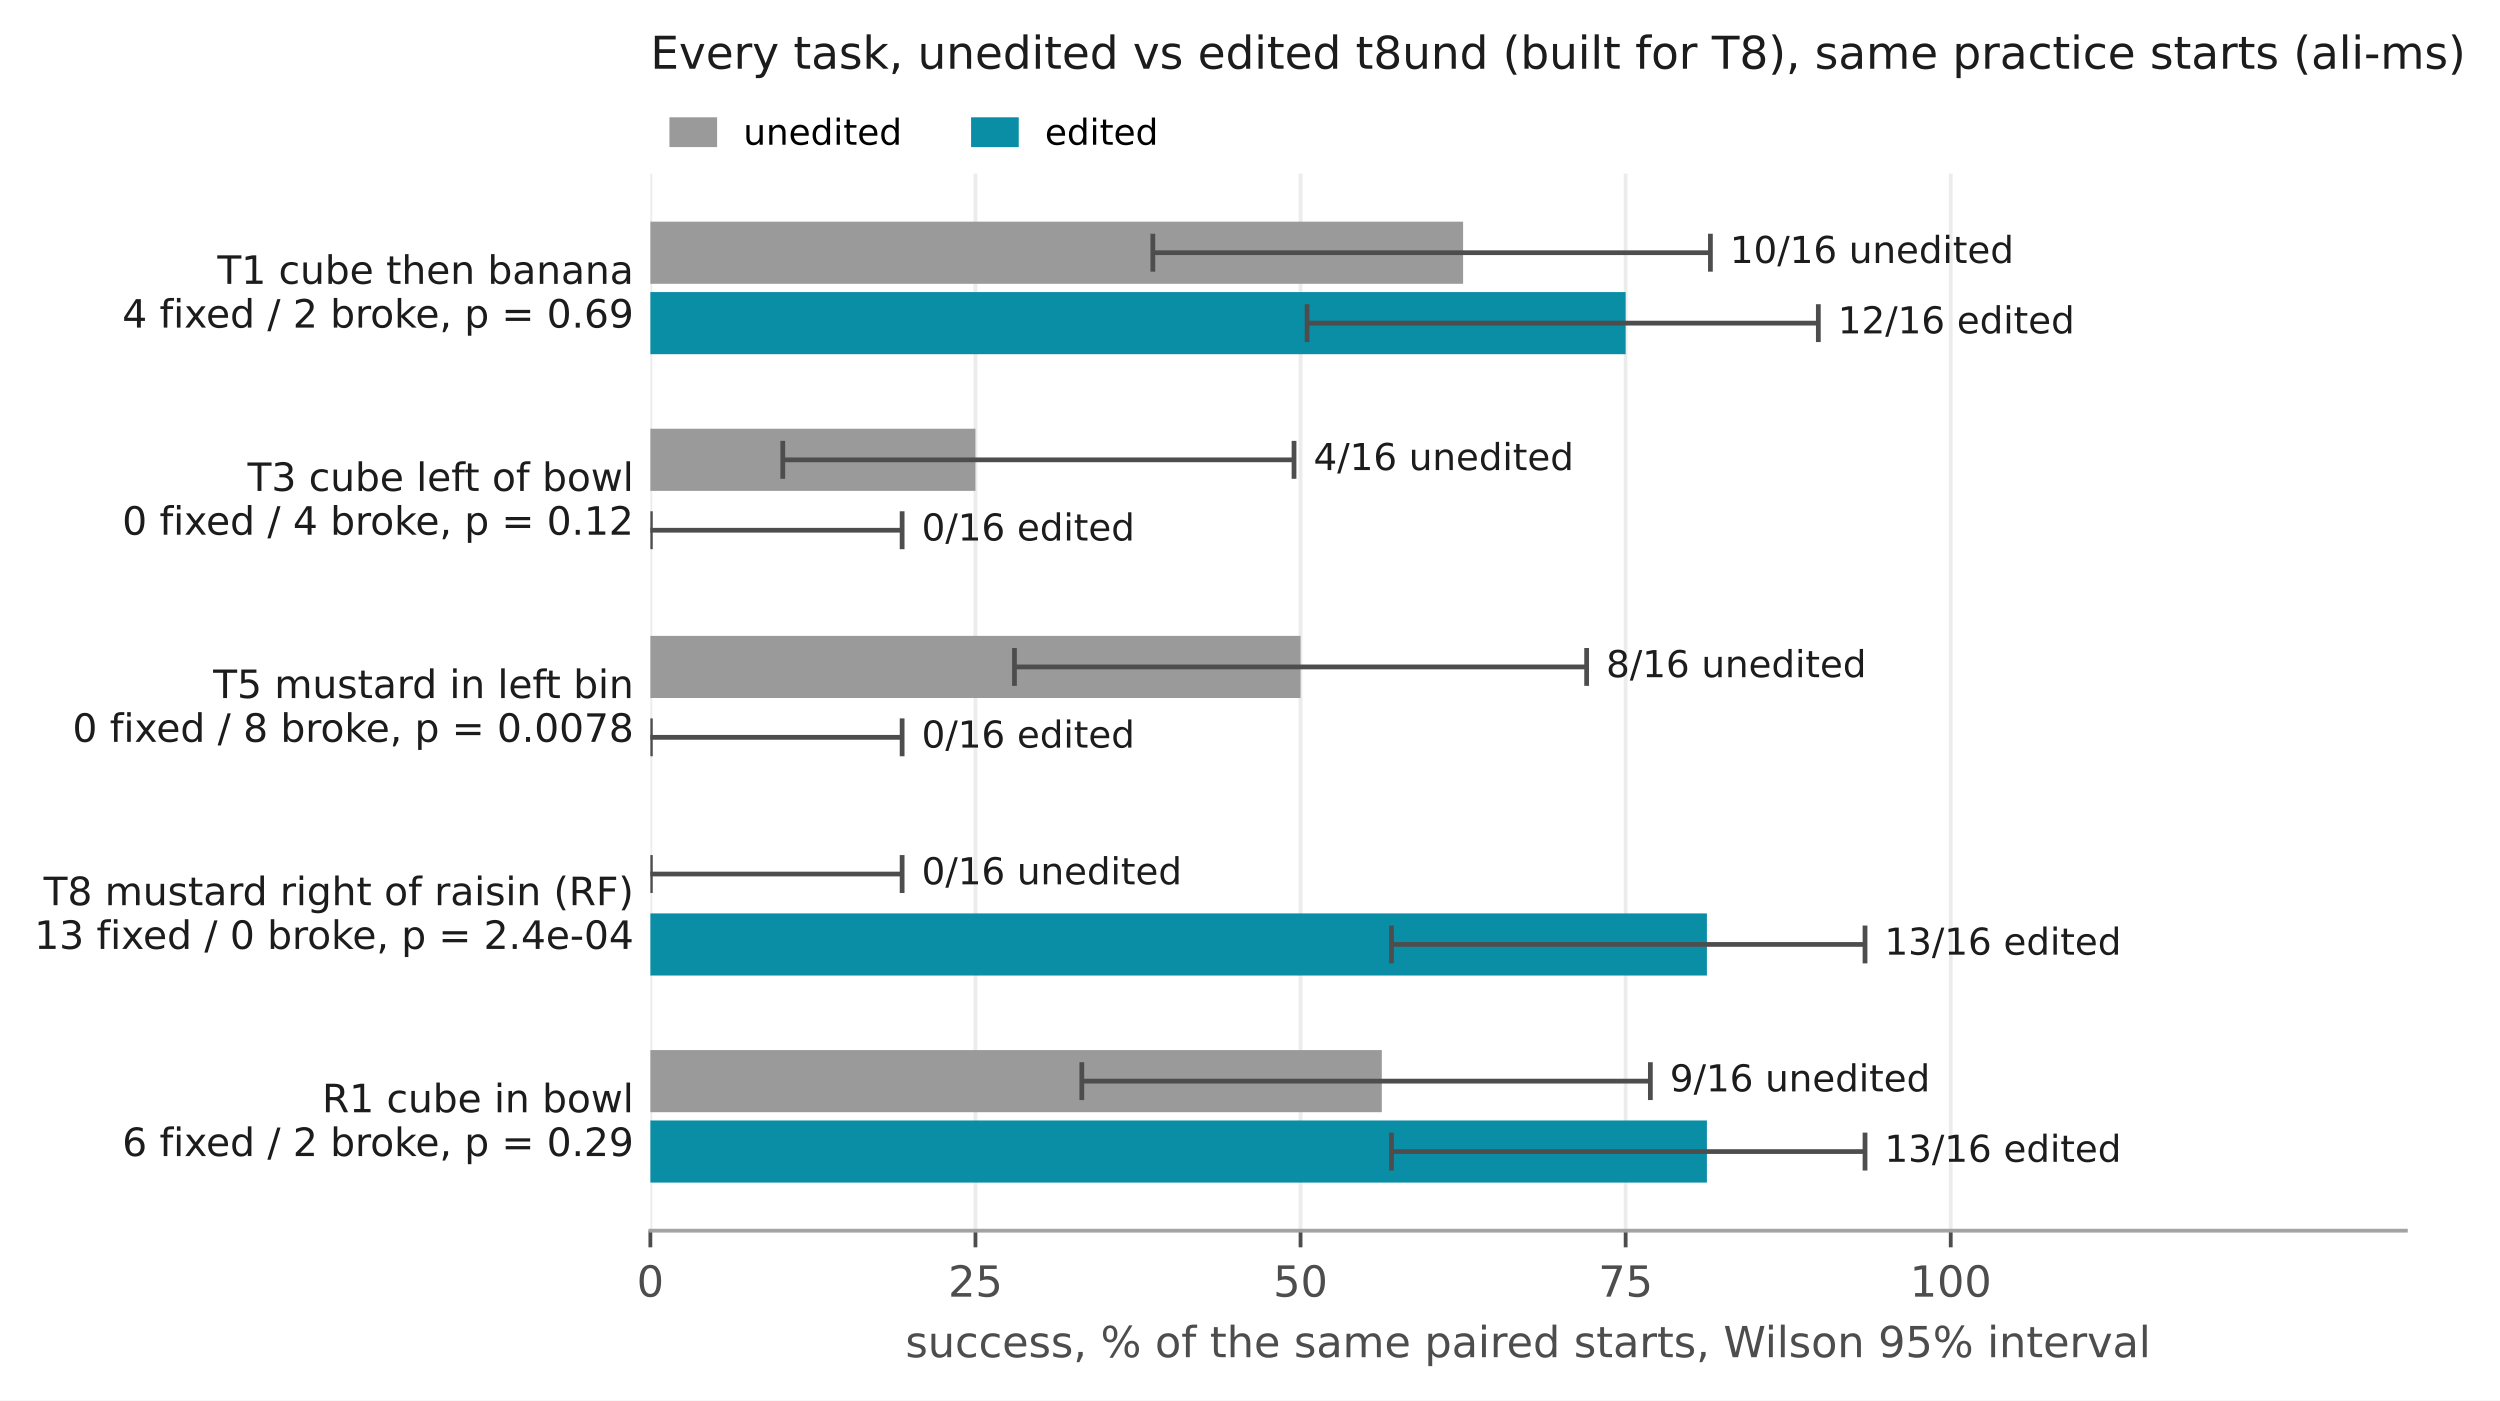
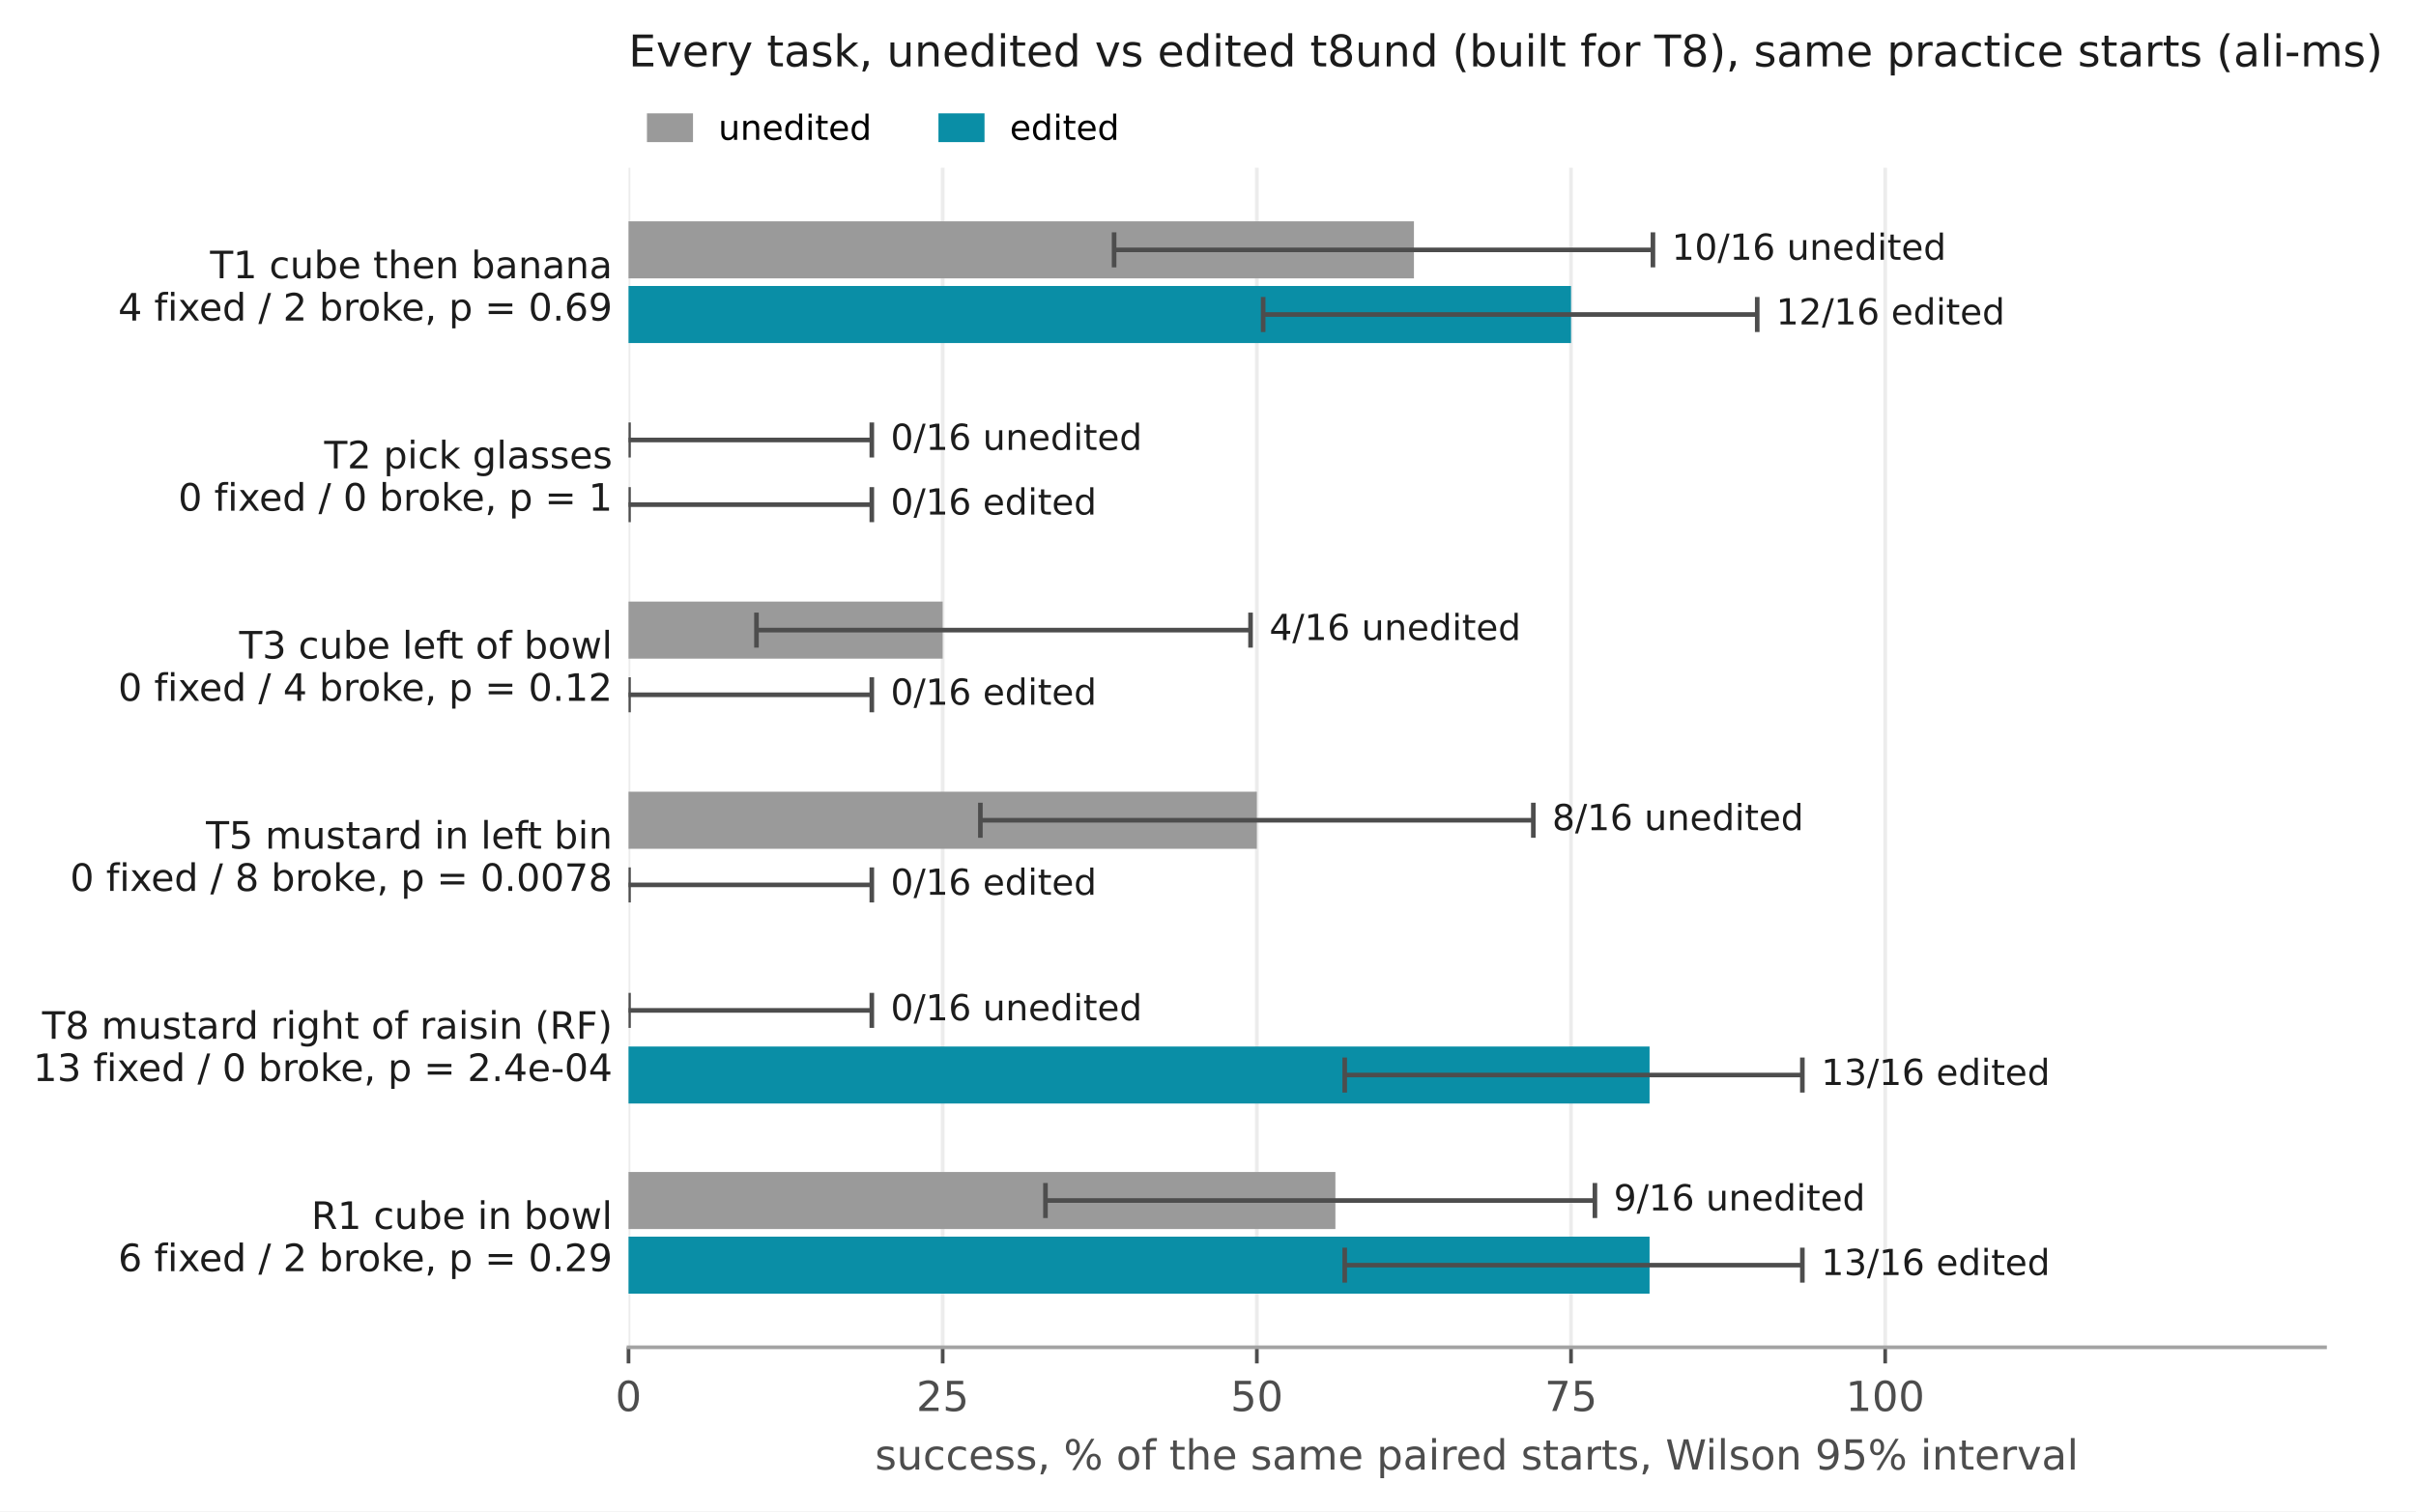
- <svg xmlns="http://www.w3.org/2000/svg" xmlns:xlink="http://www.w3.org/1999/xlink" width="524.466pt" height="293.799pt" viewBox="0 0 524.466 293.799" version="1.1">
+ <svg xmlns="http://www.w3.org/2000/svg" xmlns:xlink="http://www.w3.org/1999/xlink" width="524.466pt" height="328.172pt" viewBox="0 0 524.466 328.172" version="1.1">
  <defs>
    <style type="text/css">*{stroke-linejoin: round; stroke-linecap: butt}</style>
  </defs>
  <g id="figure_1">
    <g id="patch_1">
-       <path d="M 0 293.799  L 524.466 293.799  L 524.466 0  L 0 0  z " style="fill: #ffffff" />
+       <path d="M 0 328.172  L 524.466 328.172  L 524.466 0  L 0 0  z " style="fill: #ffffff" />
    </g>
    <g id="axes_1">
      <g id="patch_2">
-         <path d="M 136.438 258.179  L 504.718 258.179  L 504.718 36.419  L 136.438 36.419  z " style="fill: #ffffff" />
+         <path d="M 136.438 292.551  L 504.718 292.551  L 504.718 36.419  L 136.438 36.419  z " style="fill: #ffffff" />
      </g>
      <g id="matplotlib.axis_1">
        <g id="xtick_1">
          <g id="line2d_1">
-             <path d="M 136.438 258.179  L 136.438 36.419  " clip-path="url(#p67a9d9fee5)" style="fill: none; stroke: #ececec; stroke-width: 0.8; stroke-linecap: square" />
+             <path d="M 136.438 292.551  L 136.438 36.419  " clip-path="url(#p2f807b9f64)" style="fill: none; stroke: #ececec; stroke-width: 0.8; stroke-linecap: square" />
          </g>
          <g id="line2d_2">
            <defs>
-               <path id="m4350e3a8eb" d="M 0 0  L 0 3.5  " style="stroke: #4d4d4d; stroke-width: 0.8" />
+               <path id="maca1ee7cf3" d="M 0 0  L 0 3.5  " style="stroke: #4d4d4d; stroke-width: 0.8" />
            </defs>
            <g>
-               <use xlink:href="#m4350e3a8eb" x="136.438" y="258.179" style="fill: #4d4d4d; stroke: #4d4d4d; stroke-width: 0.8" />
+               <use xlink:href="#maca1ee7cf3" x="136.438" y="292.551" style="fill: #4d4d4d; stroke: #4d4d4d; stroke-width: 0.8" />
            </g>
          </g>
          <g id="text_1">
-             <text style="font-size: 9px; font-family: 'DejaVu Sans'; text-anchor: middle; fill: #4d4d4d" x="136.438" y="272.017" transform="rotate(-0 136.438 272.0171)">0</text>
+             <text style="font-size: 9px; font-family: 'DejaVu Sans'; text-anchor: middle; fill: #4d4d4d" x="136.438" y="306.39" transform="rotate(-0 136.438 306.3899)">0</text>
          </g>
        </g>
        <g id="xtick_2">
          <g id="line2d_3">
-             <path d="M 204.638 258.179  L 204.638 36.419  " clip-path="url(#p67a9d9fee5)" style="fill: none; stroke: #ececec; stroke-width: 0.8; stroke-linecap: square" />
+             <path d="M 204.638 292.551  L 204.638 36.419  " clip-path="url(#p2f807b9f64)" style="fill: none; stroke: #ececec; stroke-width: 0.8; stroke-linecap: square" />
          </g>
          <g id="line2d_4">
            <g>
-               <use xlink:href="#m4350e3a8eb" x="204.638" y="258.179" style="fill: #4d4d4d; stroke: #4d4d4d; stroke-width: 0.8" />
+               <use xlink:href="#maca1ee7cf3" x="204.638" y="292.551" style="fill: #4d4d4d; stroke: #4d4d4d; stroke-width: 0.8" />
            </g>
          </g>
          <g id="text_2">
-             <text style="font-size: 9px; font-family: 'DejaVu Sans'; text-anchor: middle; fill: #4d4d4d" x="204.638" y="272.017" transform="rotate(-0 204.638 272.0171)">25</text>
+             <text style="font-size: 9px; font-family: 'DejaVu Sans'; text-anchor: middle; fill: #4d4d4d" x="204.638" y="306.39" transform="rotate(-0 204.638 306.3899)">25</text>
          </g>
        </g>
        <g id="xtick_3">
          <g id="line2d_5">
-             <path d="M 272.838 258.179  L 272.838 36.419  " clip-path="url(#p67a9d9fee5)" style="fill: none; stroke: #ececec; stroke-width: 0.8; stroke-linecap: square" />
+             <path d="M 272.838 292.551  L 272.838 36.419  " clip-path="url(#p2f807b9f64)" style="fill: none; stroke: #ececec; stroke-width: 0.8; stroke-linecap: square" />
          </g>
          <g id="line2d_6">
            <g>
-               <use xlink:href="#m4350e3a8eb" x="272.838" y="258.179" style="fill: #4d4d4d; stroke: #4d4d4d; stroke-width: 0.8" />
+               <use xlink:href="#maca1ee7cf3" x="272.838" y="292.551" style="fill: #4d4d4d; stroke: #4d4d4d; stroke-width: 0.8" />
            </g>
          </g>
          <g id="text_3">
-             <text style="font-size: 9px; font-family: 'DejaVu Sans'; text-anchor: middle; fill: #4d4d4d" x="272.838" y="272.017" transform="rotate(-0 272.838 272.0171)">50</text>
+             <text style="font-size: 9px; font-family: 'DejaVu Sans'; text-anchor: middle; fill: #4d4d4d" x="272.838" y="306.39" transform="rotate(-0 272.838 306.3899)">50</text>
          </g>
        </g>
        <g id="xtick_4">
          <g id="line2d_7">
-             <path d="M 341.038 258.179  L 341.038 36.419  " clip-path="url(#p67a9d9fee5)" style="fill: none; stroke: #ececec; stroke-width: 0.8; stroke-linecap: square" />
+             <path d="M 341.038 292.551  L 341.038 36.419  " clip-path="url(#p2f807b9f64)" style="fill: none; stroke: #ececec; stroke-width: 0.8; stroke-linecap: square" />
          </g>
          <g id="line2d_8">
            <g>
-               <use xlink:href="#m4350e3a8eb" x="341.038" y="258.179" style="fill: #4d4d4d; stroke: #4d4d4d; stroke-width: 0.8" />
+               <use xlink:href="#maca1ee7cf3" x="341.038" y="292.551" style="fill: #4d4d4d; stroke: #4d4d4d; stroke-width: 0.8" />
            </g>
          </g>
          <g id="text_4">
-             <text style="font-size: 9px; font-family: 'DejaVu Sans'; text-anchor: middle; fill: #4d4d4d" x="341.038" y="272.017" transform="rotate(-0 341.038 272.0171)">75</text>
+             <text style="font-size: 9px; font-family: 'DejaVu Sans'; text-anchor: middle; fill: #4d4d4d" x="341.038" y="306.39" transform="rotate(-0 341.038 306.3899)">75</text>
          </g>
        </g>
        <g id="xtick_5">
          <g id="line2d_9">
-             <path d="M 409.238 258.179  L 409.238 36.419  " clip-path="url(#p67a9d9fee5)" style="fill: none; stroke: #ececec; stroke-width: 0.8; stroke-linecap: square" />
+             <path d="M 409.238 292.551  L 409.238 36.419  " clip-path="url(#p2f807b9f64)" style="fill: none; stroke: #ececec; stroke-width: 0.8; stroke-linecap: square" />
          </g>
          <g id="line2d_10">
            <g>
-               <use xlink:href="#m4350e3a8eb" x="409.238" y="258.179" style="fill: #4d4d4d; stroke: #4d4d4d; stroke-width: 0.8" />
+               <use xlink:href="#maca1ee7cf3" x="409.238" y="292.551" style="fill: #4d4d4d; stroke: #4d4d4d; stroke-width: 0.8" />
            </g>
          </g>
          <g id="text_5">
-             <text style="font-size: 9px; font-family: 'DejaVu Sans'; text-anchor: middle; fill: #4d4d4d" x="409.238" y="272.017" transform="rotate(-0 409.238 272.0171)">100</text>
+             <text style="font-size: 9px; font-family: 'DejaVu Sans'; text-anchor: middle; fill: #4d4d4d" x="409.238" y="306.39" transform="rotate(-0 409.238 306.3899)">100</text>
          </g>
        </g>
        <g id="text_6">
-           <text style="font-size: 9px; font-family: 'DejaVu Sans'; text-anchor: middle; fill: #4d4d4d" x="320.578" y="284.727" transform="rotate(-0 320.578 284.7274)">success, % of the same paired starts, Wilson 95% interval</text>
+           <text style="font-size: 9px; font-family: 'DejaVu Sans'; text-anchor: middle; fill: #4d4d4d" x="320.578" y="319.1" transform="rotate(-0 320.578 319.1002)">success, % of the same paired starts, Wilson 95% interval</text>
        </g>
      </g>
      <g id="matplotlib.axis_2">
        <g id="ytick_1">
          <g id="line2d_11" />
          <g id="text_7">
-             <text style="font-size: 8.2px; font-family: 'DejaVu Sans'; fill: #1c1c1c" transform="translate(67.56609 233.3424)">R1 cube in bowl</text>
-             <text style="font-size: 8.2px; font-family: 'DejaVu Sans'; fill: #1c1c1c" transform="translate(25.63847 242.5246)">6 fixed / 2 broke, p = 0.29</text>
+             <text style="font-size: 8.2px; font-family: 'DejaVu Sans'; fill: #1c1c1c" transform="translate(67.56609 266.845)">R1 cube in bowl</text>
+             <text style="font-size: 8.2px; font-family: 'DejaVu Sans'; fill: #1c1c1c" transform="translate(25.63847 276.0272)">6 fixed / 2 broke, p = 0.29</text>
          </g>
        </g>
        <g id="ytick_2">
          <g id="line2d_12" />
          <g id="text_8">
-             <text style="font-size: 8.2px; font-family: 'DejaVu Sans'; fill: #1c1c1c" transform="translate(9.150062 189.8941)">T8 mustard right of raisin (RF)</text>
-             <text style="font-size: 8.2px; font-family: 'DejaVu Sans'; fill: #1c1c1c" transform="translate(7.2 199.0763)">13 fixed / 0 broke, p = 2.4e-04</text>
+             <text style="font-size: 8.2px; font-family: 'DejaVu Sans'; fill: #1c1c1c" transform="translate(9.150062 225.5599)">T8 mustard right of raisin (RF)</text>
+             <text style="font-size: 8.2px; font-family: 'DejaVu Sans'; fill: #1c1c1c" transform="translate(7.2 234.7421)">13 fixed / 0 broke, p = 2.4e-04</text>
          </g>
        </g>
        <g id="ytick_3">
          <g id="line2d_13" />
          <g id="text_9">
-             <text style="font-size: 8.2px; font-family: 'DejaVu Sans'; fill: #1c1c1c" transform="translate(44.72269 146.4458)">T5 mustard in left bin</text>
-             <text style="font-size: 8.2px; font-family: 'DejaVu Sans'; fill: #1c1c1c" transform="translate(15.20397 155.6281)">0 fixed / 8 broke, p = 0.0078</text>
+             <text style="font-size: 8.2px; font-family: 'DejaVu Sans'; fill: #1c1c1c" transform="translate(44.72269 184.2748)">T5 mustard in left bin</text>
+             <text style="font-size: 8.2px; font-family: 'DejaVu Sans'; fill: #1c1c1c" transform="translate(15.20397 193.457)">0 fixed / 8 broke, p = 0.0078</text>
          </g>
        </g>
        <g id="ytick_4">
          <g id="line2d_14" />
          <g id="text_10">
-             <text style="font-size: 8.2px; font-family: 'DejaVu Sans'; fill: #1c1c1c" transform="translate(51.93869 102.9976)">T3 cube left of bowl</text>
-             <text style="font-size: 8.2px; font-family: 'DejaVu Sans'; fill: #1c1c1c" transform="translate(25.63847 112.1798)">0 fixed / 4 broke, p = 0.12</text>
+             <text style="font-size: 8.2px; font-family: 'DejaVu Sans'; fill: #1c1c1c" transform="translate(51.93869 142.9897)">T3 cube left of bowl</text>
+             <text style="font-size: 8.2px; font-family: 'DejaVu Sans'; fill: #1c1c1c" transform="translate(25.63847 152.1719)">0 fixed / 4 broke, p = 0.12</text>
          </g>
        </g>
        <g id="ytick_5">
          <g id="line2d_15" />
          <g id="text_11">
-             <text style="font-size: 8.2px; font-family: 'DejaVu Sans'; fill: #1c1c1c" transform="translate(45.60931 59.54929)">T1 cube then banana</text>
-             <text style="font-size: 8.2px; font-family: 'DejaVu Sans'; fill: #1c1c1c" transform="translate(25.63847 68.7315)">4 fixed / 2 broke, p = 0.69</text>
+             <text style="font-size: 8.2px; font-family: 'DejaVu Sans'; fill: #1c1c1c" transform="translate(70.38997 101.7046)">T2 pick glasses</text>
+             <text style="font-size: 8.2px; font-family: 'DejaVu Sans'; fill: #1c1c1c" transform="translate(38.67903 110.8868)">0 fixed / 0 broke, p = 1</text>
+           </g>
+         </g>
+         <g id="ytick_6">
+           <g id="line2d_16" />
+           <g id="text_12">
+             <text style="font-size: 8.2px; font-family: 'DejaVu Sans'; fill: #1c1c1c" transform="translate(45.60931 60.41948)">T1 cube then banana</text>
+             <text style="font-size: 8.2px; font-family: 'DejaVu Sans'; fill: #1c1c1c" transform="translate(25.63847 69.60168)">4 fixed / 2 broke, p = 0.69</text>
          </g>
        </g>
      </g>
      <g id="patch_3">
-         <path d="M 136.438 59.533  L 306.938 59.533  L 306.938 46.499  L 136.438 46.499  z " clip-path="url(#p67a9d9fee5)" style="fill: #9a9a9a" />
+         <path d="M 136.438 60.446  L 306.938 60.446  L 306.938 48.061  L 136.438 48.061  z " clip-path="url(#p2f807b9f64)" style="fill: #9a9a9a" />
      </g>
      <g id="patch_4">
-         <path d="M 136.438 74.305  L 341.038 74.305  L 341.038 61.271  L 136.438 61.271  z " clip-path="url(#p67a9d9fee5)" style="fill: #0a8ea6" />
+         <path d="M 136.438 74.483  L 341.038 74.483  L 341.038 62.098  L 136.438 62.098  z " clip-path="url(#p2f807b9f64)" style="fill: #0a8ea6" />
      </g>
      <g id="patch_5">
-         <path d="M 136.438 102.981  L 204.638 102.981  L 204.638 89.947  L 136.438 89.947  z " clip-path="url(#p67a9d9fee5)" style="fill: #9a9a9a" />
+         <path d="M 136.438 101.732  L 136.438 101.732  L 136.438 89.346  L 136.438 89.346  z " clip-path="url(#p2f807b9f64)" style="fill: #9a9a9a" />
      </g>
      <g id="patch_6">
-         <path d="M 136.438 117.754  L 136.438 117.754  L 136.438 104.719  L 136.438 104.719  z " clip-path="url(#p67a9d9fee5)" style="fill: #0a8ea6" />
+         <path d="M 136.438 115.768  L 136.438 115.768  L 136.438 103.383  L 136.438 103.383  z " clip-path="url(#p2f807b9f64)" style="fill: #0a8ea6" />
      </g>
      <g id="patch_7">
-         <path d="M 136.438 146.43  L 272.838 146.43  L 272.838 133.395  L 136.438 133.395  z " clip-path="url(#p67a9d9fee5)" style="fill: #9a9a9a" />
+         <path d="M 136.438 143.017  L 204.638 143.017  L 204.638 130.631  L 136.438 130.631  z " clip-path="url(#p2f807b9f64)" style="fill: #9a9a9a" />
      </g>
      <g id="patch_8">
-         <path d="M 136.438 161.202  L 136.438 161.202  L 136.438 148.167  L 136.438 148.167  z " clip-path="url(#p67a9d9fee5)" style="fill: #0a8ea6" />
+         <path d="M 136.438 157.054  L 136.438 157.054  L 136.438 144.668  L 136.438 144.668  z " clip-path="url(#p2f807b9f64)" style="fill: #0a8ea6" />
      </g>
      <g id="patch_9">
-         <path d="M 136.438 189.878  L 136.438 189.878  L 136.438 176.843  L 136.438 176.843  z " clip-path="url(#p67a9d9fee5)" style="fill: #9a9a9a" />
+         <path d="M 136.438 184.302  L 272.838 184.302  L 272.838 171.916  L 136.438 171.916  z " clip-path="url(#p2f807b9f64)" style="fill: #9a9a9a" />
      </g>
      <g id="patch_10">
-         <path d="M 136.438 204.65  L 358.088 204.65  L 358.088 191.616  L 136.438 191.616  z " clip-path="url(#p67a9d9fee5)" style="fill: #0a8ea6" />
+         <path d="M 136.438 198.339  L 136.438 198.339  L 136.438 185.953  L 136.438 185.953  z " clip-path="url(#p2f807b9f64)" style="fill: #0a8ea6" />
      </g>
      <g id="patch_11">
-         <path d="M 136.438 233.326  L 289.888 233.326  L 289.888 220.292  L 136.438 220.292  z " clip-path="url(#p67a9d9fee5)" style="fill: #9a9a9a" />
+         <path d="M 136.438 225.587  L 136.438 225.587  L 136.438 213.201  L 136.438 213.201  z " clip-path="url(#p2f807b9f64)" style="fill: #9a9a9a" />
      </g>
      <g id="patch_12">
-         <path d="M 136.438 248.099  L 358.088 248.099  L 358.088 235.064  L 136.438 235.064  z " clip-path="url(#p67a9d9fee5)" style="fill: #0a8ea6" />
+         <path d="M 136.438 239.624  L 358.088 239.624  L 358.088 227.238  L 136.438 227.238  z " clip-path="url(#p2f807b9f64)" style="fill: #0a8ea6" />
      </g>
      <g id="patch_13">
-         <path d="M 136.438 258.179  L 504.718 258.179  " style="fill: none; stroke: #a3a3a3; stroke-width: 0.8; stroke-linejoin: miter; stroke-linecap: square" />
-       </g>
-       <g id="line2d_16">
-         <path d="M 241.851 53.016  L 358.821 53.016  " clip-path="url(#p67a9d9fee5)" style="fill: none; stroke: #4d4d4d" />
+         <path d="M 136.438 266.872  L 289.888 266.872  L 289.888 254.486  L 136.438 254.486  z " clip-path="url(#p2f807b9f64)" style="fill: #9a9a9a" />
+       </g>
+       <g id="patch_14">
+         <path d="M 136.438 280.909  L 358.088 280.909  L 358.088 268.523  L 136.438 268.523  z " clip-path="url(#p2f807b9f64)" style="fill: #0a8ea6" />
+       </g>
+       <g id="patch_15">
+         <path d="M 136.438 292.551  L 504.718 292.551  " style="fill: none; stroke: #a3a3a3; stroke-width: 0.8; stroke-linejoin: miter; stroke-linecap: square" />
      </g>
      <g id="line2d_17">
-         <path d="M 241.851 56.492  L 241.851 49.54  " clip-path="url(#p67a9d9fee5)" style="fill: none; stroke: #4d4d4d; stroke-linecap: square" />
+         <path d="M 241.851 54.254  L 358.821 54.254  " clip-path="url(#p2f807b9f64)" style="fill: none; stroke: #4d4d4d" />
      </g>
      <g id="line2d_18">
-         <path d="M 358.821 56.492  L 358.821 49.54  " clip-path="url(#p67a9d9fee5)" style="fill: none; stroke: #4d4d4d; stroke-linecap: square" />
-       </g>
-       <g id="text_12">
-         <text style="font-size: 7.8px; font-family: 'DejaVu Sans'; text-anchor: start; fill: #1c1c1c" x="362.913" y="55.168" transform="rotate(-0 362.9132 55.16807)">10/16 unedited</text>
+         <path d="M 241.851 57.556  L 241.851 50.951  " clip-path="url(#p2f807b9f64)" style="fill: none; stroke: #4d4d4d; stroke-linecap: square" />
      </g>
      <g id="line2d_19">
-         <path d="M 274.207 67.788  L 381.461 67.788  " clip-path="url(#p67a9d9fee5)" style="fill: none; stroke: #4d4d4d" />
+         <path d="M 358.821 57.556  L 358.821 50.951  " clip-path="url(#p2f807b9f64)" style="fill: none; stroke: #4d4d4d; stroke-linecap: square" />
+       </g>
+       <g id="text_13">
+         <text style="font-size: 7.8px; font-family: 'DejaVu Sans'; text-anchor: start; fill: #1c1c1c" x="362.913" y="56.406" transform="rotate(-0 362.9132 56.40599)">10/16 unedited</text>
      </g>
      <g id="line2d_20">
-         <path d="M 274.207 71.264  L 274.207 64.312  " clip-path="url(#p67a9d9fee5)" style="fill: none; stroke: #4d4d4d; stroke-linecap: square" />
+         <path d="M 274.207 68.291  L 381.461 68.291  " clip-path="url(#p2f807b9f64)" style="fill: none; stroke: #4d4d4d" />
      </g>
      <g id="line2d_21">
-         <path d="M 381.461 71.264  L 381.461 64.312  " clip-path="url(#p67a9d9fee5)" style="fill: none; stroke: #4d4d4d; stroke-linecap: square" />
-       </g>
-       <g id="text_13">
-         <text style="font-size: 7.8px; font-family: 'DejaVu Sans'; text-anchor: start; fill: #1c1c1c" x="385.553" y="69.94" transform="rotate(-0 385.5534 69.94048)">12/16 edited</text>
+         <path d="M 274.207 71.593  L 274.207 64.988  " clip-path="url(#p2f807b9f64)" style="fill: none; stroke: #4d4d4d; stroke-linecap: square" />
      </g>
      <g id="line2d_22">
-         <path d="M 164.215 96.464  L 271.469 96.464  " clip-path="url(#p67a9d9fee5)" style="fill: none; stroke: #4d4d4d" />
+         <path d="M 381.461 71.593  L 381.461 64.988  " clip-path="url(#p2f807b9f64)" style="fill: none; stroke: #4d4d4d; stroke-linecap: square" />
+       </g>
+       <g id="text_14">
+         <text style="font-size: 7.8px; font-family: 'DejaVu Sans'; text-anchor: start; fill: #1c1c1c" x="385.553" y="70.443" transform="rotate(-0 385.5534 70.44293)">12/16 edited</text>
      </g>
      <g id="line2d_23">
-         <path d="M 164.215 99.94  L 164.215 92.988  " clip-path="url(#p67a9d9fee5)" style="fill: none; stroke: #4d4d4d; stroke-linecap: square" />
+         <path d="M 136.438 95.539  L 189.254 95.539  " clip-path="url(#p2f807b9f64)" style="fill: none; stroke: #4d4d4d" />
      </g>
      <g id="line2d_24">
-         <path d="M 271.469 99.94  L 271.469 92.988  " clip-path="url(#p67a9d9fee5)" style="fill: none; stroke: #4d4d4d; stroke-linecap: square" />
-       </g>
-       <g id="text_14">
-         <text style="font-size: 7.8px; font-family: 'DejaVu Sans'; text-anchor: start; fill: #1c1c1c" x="275.561" y="98.616" transform="rotate(-0 275.5614 98.61634)">4/16 unedited</text>
+         <path d="M 136.438 98.842  L 136.438 92.236  " clip-path="url(#p2f807b9f64)" style="fill: none; stroke: #4d4d4d; stroke-linecap: square" />
      </g>
      <g id="line2d_25">
-         <path d="M 136.438 111.236  L 189.254 111.236  " clip-path="url(#p67a9d9fee5)" style="fill: none; stroke: #4d4d4d" />
+         <path d="M 189.254 98.842  L 189.254 92.236  " clip-path="url(#p2f807b9f64)" style="fill: none; stroke: #4d4d4d; stroke-linecap: square" />
+       </g>
+       <g id="text_15">
+         <text style="font-size: 7.8px; font-family: 'DejaVu Sans'; text-anchor: start; fill: #1c1c1c" x="193.346" y="97.691" transform="rotate(-0 193.3462 97.6911)">0/16 unedited</text>
      </g>
      <g id="line2d_26">
-         <path d="M 136.438 114.712  L 136.438 107.761  " clip-path="url(#p67a9d9fee5)" style="fill: none; stroke: #4d4d4d; stroke-linecap: square" />
+         <path d="M 136.438 109.576  L 189.254 109.576  " clip-path="url(#p2f807b9f64)" style="fill: none; stroke: #4d4d4d" />
      </g>
      <g id="line2d_27">
-         <path d="M 189.254 114.712  L 189.254 107.761  " clip-path="url(#p67a9d9fee5)" style="fill: none; stroke: #4d4d4d; stroke-linecap: square" />
-       </g>
-       <g id="text_15">
-         <text style="font-size: 7.8px; font-family: 'DejaVu Sans'; text-anchor: start; fill: #1c1c1c" x="193.346" y="113.389" transform="rotate(-0 193.3462 113.3888)">0/16 edited</text>
+         <path d="M 136.438 112.879  L 136.438 106.273  " clip-path="url(#p2f807b9f64)" style="fill: none; stroke: #4d4d4d; stroke-linecap: square" />
      </g>
      <g id="line2d_28">
-         <path d="M 212.821 139.912  L 332.855 139.912  " clip-path="url(#p67a9d9fee5)" style="fill: none; stroke: #4d4d4d" />
+         <path d="M 189.254 112.879  L 189.254 106.273  " clip-path="url(#p2f807b9f64)" style="fill: none; stroke: #4d4d4d; stroke-linecap: square" />
+       </g>
+       <g id="text_16">
+         <text style="font-size: 7.8px; font-family: 'DejaVu Sans'; text-anchor: start; fill: #1c1c1c" x="193.346" y="111.728" transform="rotate(-0 193.3462 111.728)">0/16 edited</text>
      </g>
      <g id="line2d_29">
-         <path d="M 212.821 143.388  L 212.821 136.436  " clip-path="url(#p67a9d9fee5)" style="fill: none; stroke: #4d4d4d; stroke-linecap: square" />
+         <path d="M 164.215 136.824  L 271.469 136.824  " clip-path="url(#p2f807b9f64)" style="fill: none; stroke: #4d4d4d" />
      </g>
      <g id="line2d_30">
-         <path d="M 332.855 143.388  L 332.855 136.436  " clip-path="url(#p67a9d9fee5)" style="fill: none; stroke: #4d4d4d; stroke-linecap: square" />
-       </g>
-       <g id="text_16">
-         <text style="font-size: 7.8px; font-family: 'DejaVu Sans'; text-anchor: start; fill: #1c1c1c" x="336.947" y="142.065" transform="rotate(-0 336.9472 142.0646)">8/16 unedited</text>
+         <path d="M 164.215 140.127  L 164.215 133.521  " clip-path="url(#p2f807b9f64)" style="fill: none; stroke: #4d4d4d; stroke-linecap: square" />
      </g>
      <g id="line2d_31">
-         <path d="M 136.438 154.685  L 189.254 154.685  " clip-path="url(#p67a9d9fee5)" style="fill: none; stroke: #4d4d4d" />
+         <path d="M 271.469 140.127  L 271.469 133.521  " clip-path="url(#p2f807b9f64)" style="fill: none; stroke: #4d4d4d; stroke-linecap: square" />
+       </g>
+       <g id="text_17">
+         <text style="font-size: 7.8px; font-family: 'DejaVu Sans'; text-anchor: start; fill: #1c1c1c" x="275.561" y="138.976" transform="rotate(-0 275.5614 138.9762)">4/16 unedited</text>
      </g>
      <g id="line2d_32">
-         <path d="M 136.438 158.161  L 136.438 151.209  " clip-path="url(#p67a9d9fee5)" style="fill: none; stroke: #4d4d4d; stroke-linecap: square" />
+         <path d="M 136.438 150.861  L 189.254 150.861  " clip-path="url(#p2f807b9f64)" style="fill: none; stroke: #4d4d4d" />
      </g>
      <g id="line2d_33">
-         <path d="M 189.254 158.161  L 189.254 151.209  " clip-path="url(#p67a9d9fee5)" style="fill: none; stroke: #4d4d4d; stroke-linecap: square" />
-       </g>
-       <g id="text_17">
-         <text style="font-size: 7.8px; font-family: 'DejaVu Sans'; text-anchor: start; fill: #1c1c1c" x="193.346" y="156.837" transform="rotate(-0 193.3462 156.837)">0/16 edited</text>
+         <path d="M 136.438 154.164  L 136.438 147.558  " clip-path="url(#p2f807b9f64)" style="fill: none; stroke: #4d4d4d; stroke-linecap: square" />
      </g>
      <g id="line2d_34">
-         <path d="M 136.438 183.361  L 189.254 183.361  " clip-path="url(#p67a9d9fee5)" style="fill: none; stroke: #4d4d4d" />
+         <path d="M 189.254 154.164  L 189.254 147.558  " clip-path="url(#p2f807b9f64)" style="fill: none; stroke: #4d4d4d; stroke-linecap: square" />
+       </g>
+       <g id="text_18">
+         <text style="font-size: 7.8px; font-family: 'DejaVu Sans'; text-anchor: start; fill: #1c1c1c" x="193.346" y="153.013" transform="rotate(-0 193.3462 153.0131)">0/16 edited</text>
      </g>
      <g id="line2d_35">
-         <path d="M 136.438 186.836  L 136.438 179.885  " clip-path="url(#p67a9d9fee5)" style="fill: none; stroke: #4d4d4d; stroke-linecap: square" />
+         <path d="M 212.821 178.109  L 332.855 178.109  " clip-path="url(#p2f807b9f64)" style="fill: none; stroke: #4d4d4d" />
      </g>
      <g id="line2d_36">
-         <path d="M 189.254 186.836  L 189.254 179.885  " clip-path="url(#p67a9d9fee5)" style="fill: none; stroke: #4d4d4d; stroke-linecap: square" />
-       </g>
-       <g id="text_18">
-         <text style="font-size: 7.8px; font-family: 'DejaVu Sans'; text-anchor: start; fill: #1c1c1c" x="193.346" y="185.513" transform="rotate(-0 193.3462 185.5129)">0/16 unedited</text>
+         <path d="M 212.821 181.412  L 212.821 174.806  " clip-path="url(#p2f807b9f64)" style="fill: none; stroke: #4d4d4d; stroke-linecap: square" />
      </g>
      <g id="line2d_37">
-         <path d="M 291.91 198.133  L 391.256 198.133  " clip-path="url(#p67a9d9fee5)" style="fill: none; stroke: #4d4d4d" />
+         <path d="M 332.855 181.412  L 332.855 174.806  " clip-path="url(#p2f807b9f64)" style="fill: none; stroke: #4d4d4d; stroke-linecap: square" />
+       </g>
+       <g id="text_19">
+         <text style="font-size: 7.8px; font-family: 'DejaVu Sans'; text-anchor: start; fill: #1c1c1c" x="336.947" y="180.261" transform="rotate(-0 336.9472 180.2613)">8/16 unedited</text>
      </g>
      <g id="line2d_38">
-         <path d="M 291.91 201.609  L 291.91 194.657  " clip-path="url(#p67a9d9fee5)" style="fill: none; stroke: #4d4d4d; stroke-linecap: square" />
+         <path d="M 136.438 192.146  L 189.254 192.146  " clip-path="url(#p2f807b9f64)" style="fill: none; stroke: #4d4d4d" />
      </g>
      <g id="line2d_39">
-         <path d="M 391.256 201.609  L 391.256 194.657  " clip-path="url(#p67a9d9fee5)" style="fill: none; stroke: #4d4d4d; stroke-linecap: square" />
-       </g>
-       <g id="text_19">
-         <text style="font-size: 7.8px; font-family: 'DejaVu Sans'; text-anchor: start; fill: #1c1c1c" x="395.348" y="200.285" transform="rotate(-0 395.3481 200.2853)">13/16 edited</text>
+         <path d="M 136.438 195.449  L 136.438 188.843  " clip-path="url(#p2f807b9f64)" style="fill: none; stroke: #4d4d4d; stroke-linecap: square" />
      </g>
      <g id="line2d_40">
-         <path d="M 226.949 226.809  L 346.225 226.809  " clip-path="url(#p67a9d9fee5)" style="fill: none; stroke: #4d4d4d" />
+         <path d="M 189.254 195.449  L 189.254 188.843  " clip-path="url(#p2f807b9f64)" style="fill: none; stroke: #4d4d4d; stroke-linecap: square" />
+       </g>
+       <g id="text_20">
+         <text style="font-size: 7.8px; font-family: 'DejaVu Sans'; text-anchor: start; fill: #1c1c1c" x="193.346" y="194.298" transform="rotate(-0 193.3462 194.2982)">0/16 edited</text>
      </g>
      <g id="line2d_41">
-         <path d="M 226.949 230.285  L 226.949 223.333  " clip-path="url(#p67a9d9fee5)" style="fill: none; stroke: #4d4d4d; stroke-linecap: square" />
+         <path d="M 136.438 219.394  L 189.254 219.394  " clip-path="url(#p2f807b9f64)" style="fill: none; stroke: #4d4d4d" />
      </g>
      <g id="line2d_42">
-         <path d="M 346.225 230.285  L 346.225 223.333  " clip-path="url(#p67a9d9fee5)" style="fill: none; stroke: #4d4d4d; stroke-linecap: square" />
-       </g>
-       <g id="text_20">
-         <text style="font-size: 7.8px; font-family: 'DejaVu Sans'; text-anchor: start; fill: #1c1c1c" x="350.317" y="228.961" transform="rotate(-0 350.3169 228.9612)">9/16 unedited</text>
+         <path d="M 136.438 222.697  L 136.438 216.091  " clip-path="url(#p2f807b9f64)" style="fill: none; stroke: #4d4d4d; stroke-linecap: square" />
      </g>
      <g id="line2d_43">
-         <path d="M 291.91 241.581  L 391.256 241.581  " clip-path="url(#p67a9d9fee5)" style="fill: none; stroke: #4d4d4d" />
+         <path d="M 189.254 222.697  L 189.254 216.091  " clip-path="url(#p2f807b9f64)" style="fill: none; stroke: #4d4d4d; stroke-linecap: square" />
+       </g>
+       <g id="text_21">
+         <text style="font-size: 7.8px; font-family: 'DejaVu Sans'; text-anchor: start; fill: #1c1c1c" x="193.346" y="221.546" transform="rotate(-0 193.3462 221.5464)">0/16 unedited</text>
      </g>
      <g id="line2d_44">
-         <path d="M 291.91 245.057  L 291.91 238.105  " clip-path="url(#p67a9d9fee5)" style="fill: none; stroke: #4d4d4d; stroke-linecap: square" />
+         <path d="M 291.91 233.431  L 391.256 233.431  " clip-path="url(#p2f807b9f64)" style="fill: none; stroke: #4d4d4d" />
      </g>
      <g id="line2d_45">
-         <path d="M 391.256 245.057  L 391.256 238.105  " clip-path="url(#p67a9d9fee5)" style="fill: none; stroke: #4d4d4d; stroke-linecap: square" />
-       </g>
-       <g id="text_21">
-         <text style="font-size: 7.8px; font-family: 'DejaVu Sans'; text-anchor: start; fill: #1c1c1c" x="395.348" y="243.734" transform="rotate(-0 395.3481 243.7336)">13/16 edited</text>
+         <path d="M 291.91 236.734  L 291.91 230.128  " clip-path="url(#p2f807b9f64)" style="fill: none; stroke: #4d4d4d; stroke-linecap: square" />
+       </g>
+       <g id="line2d_46">
+         <path d="M 391.256 236.734  L 391.256 230.128  " clip-path="url(#p2f807b9f64)" style="fill: none; stroke: #4d4d4d; stroke-linecap: square" />
      </g>
      <g id="text_22">
+         <text style="font-size: 7.8px; font-family: 'DejaVu Sans'; text-anchor: start; fill: #1c1c1c" x="395.348" y="235.583" transform="rotate(-0 395.3481 235.5834)">13/16 edited</text>
+       </g>
+       <g id="line2d_47">
+         <path d="M 226.949 260.679  L 346.225 260.679  " clip-path="url(#p2f807b9f64)" style="fill: none; stroke: #4d4d4d" />
+       </g>
+       <g id="line2d_48">
+         <path d="M 226.949 263.982  L 226.949 257.376  " clip-path="url(#p2f807b9f64)" style="fill: none; stroke: #4d4d4d; stroke-linecap: square" />
+       </g>
+       <g id="line2d_49">
+         <path d="M 346.225 263.982  L 346.225 257.376  " clip-path="url(#p2f807b9f64)" style="fill: none; stroke: #4d4d4d; stroke-linecap: square" />
+       </g>
+       <g id="text_23">
+         <text style="font-size: 7.8px; font-family: 'DejaVu Sans'; text-anchor: start; fill: #1c1c1c" x="350.317" y="262.832" transform="rotate(-0 350.3169 262.8315)">9/16 unedited</text>
+       </g>
+       <g id="line2d_50">
+         <path d="M 291.91 274.716  L 391.256 274.716  " clip-path="url(#p2f807b9f64)" style="fill: none; stroke: #4d4d4d" />
+       </g>
+       <g id="line2d_51">
+         <path d="M 291.91 278.019  L 291.91 271.413  " clip-path="url(#p2f807b9f64)" style="fill: none; stroke: #4d4d4d; stroke-linecap: square" />
+       </g>
+       <g id="line2d_52">
+         <path d="M 391.256 278.019  L 391.256 271.413  " clip-path="url(#p2f807b9f64)" style="fill: none; stroke: #4d4d4d; stroke-linecap: square" />
+       </g>
+       <g id="text_24">
+         <text style="font-size: 7.8px; font-family: 'DejaVu Sans'; text-anchor: start; fill: #1c1c1c" x="395.348" y="276.868" transform="rotate(-0 395.3481 276.8685)">13/16 edited</text>
+       </g>
+       <g id="text_25">
        <text style="font-size: 9.5px; font-family: 'DejaVu Sans'; text-anchor: start; fill: #1c1c1c" x="136.438" y="14.419" transform="rotate(-0 136.438 14.41852)">Every task, unedited vs edited t8und (built for T8), same practice starts (ali-ms)</text>
      </g>
      <g id="legend_1">
-         <g id="patch_14">
+         <g id="patch_16">
          <path d="M 140.938 30.359  L 149.938 30.359  L 149.938 25.109  L 140.938 25.109  z " style="fill: #9a9a9a; stroke: #9a9a9a; stroke-linejoin: miter" />
        </g>
-         <g id="text_23">
+         <g id="text_26">
          <text style="font-size: 7.5px; font-family: 'DejaVu Sans'; text-anchor: start" x="155.938" y="30.359" transform="rotate(-0 155.938 30.35875)">unedited</text>
        </g>
-         <g id="patch_15">
+         <g id="patch_17">
          <path d="M 204.22 30.359  L 213.22 30.359  L 213.22 25.109  L 204.22 25.109  z " style="fill: #0a8ea6; stroke: #0a8ea6; stroke-linejoin: miter" />
        </g>
-         <g id="text_24">
+         <g id="text_27">
          <text style="font-size: 7.5px; font-family: 'DejaVu Sans'; text-anchor: start" x="219.22" y="30.359" transform="rotate(-0 219.2205 30.35875)">edited</text>
        </g>
      </g>
    </g>
  </g>
  <defs>
-     <clipPath id="p67a9d9fee5">
-       <rect x="136.438" y="36.419" width="368.28" height="221.76" />
+     <clipPath id="p2f807b9f64">
+       <rect x="136.438" y="36.419" width="368.28" height="256.133" />
    </clipPath>
  </defs>
</svg>
